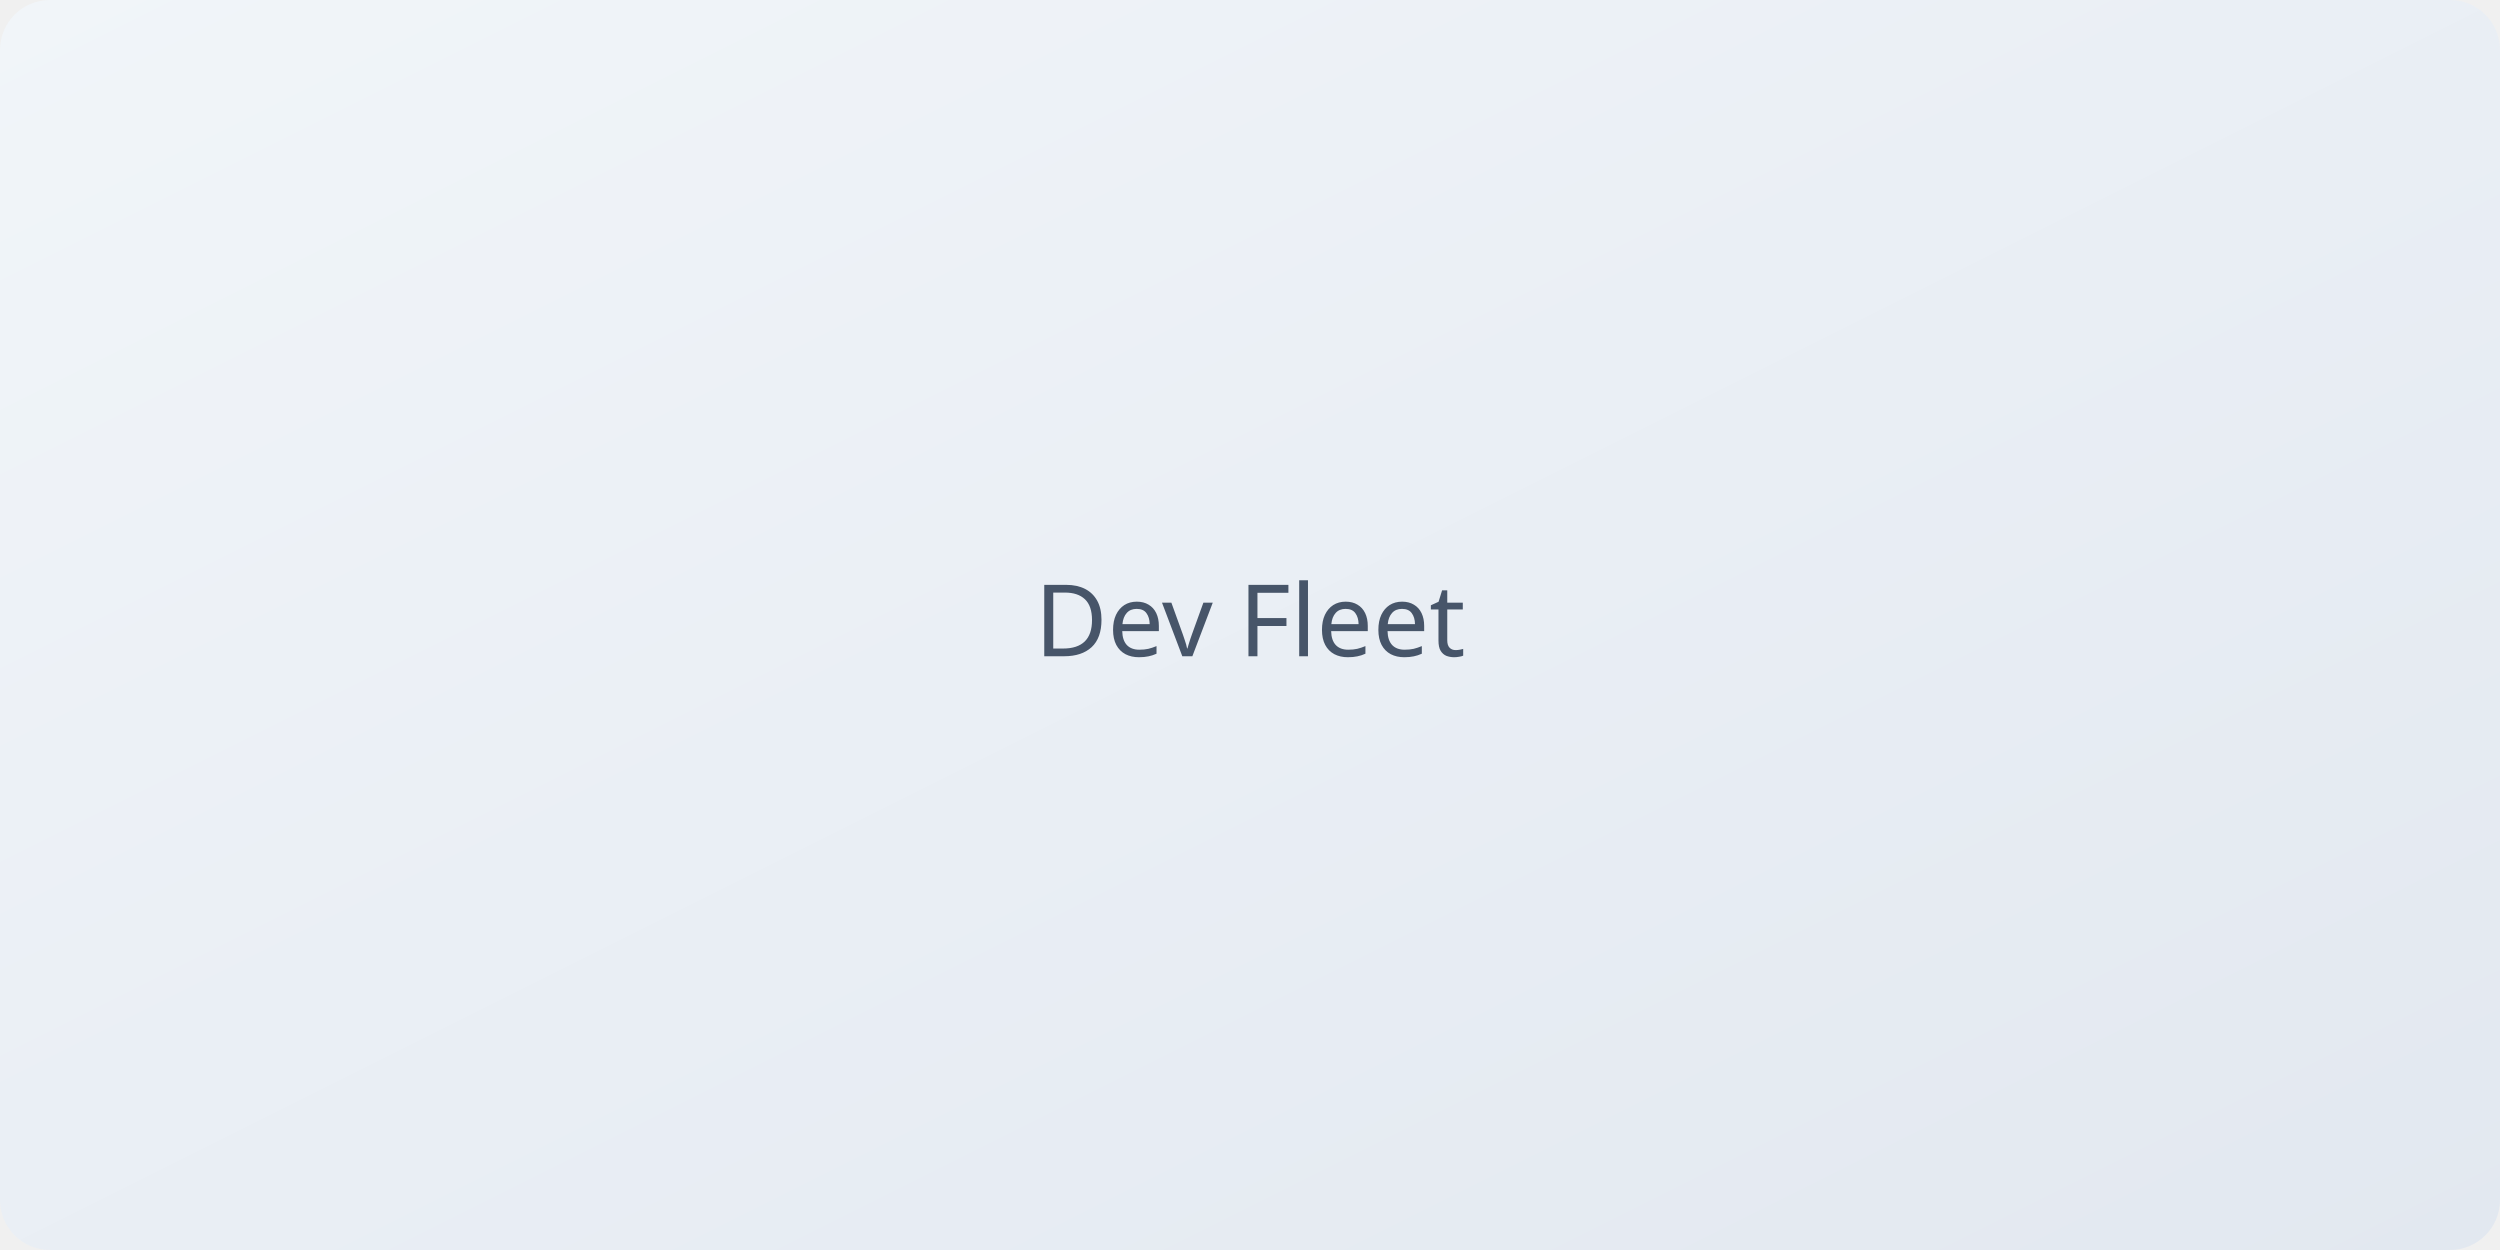
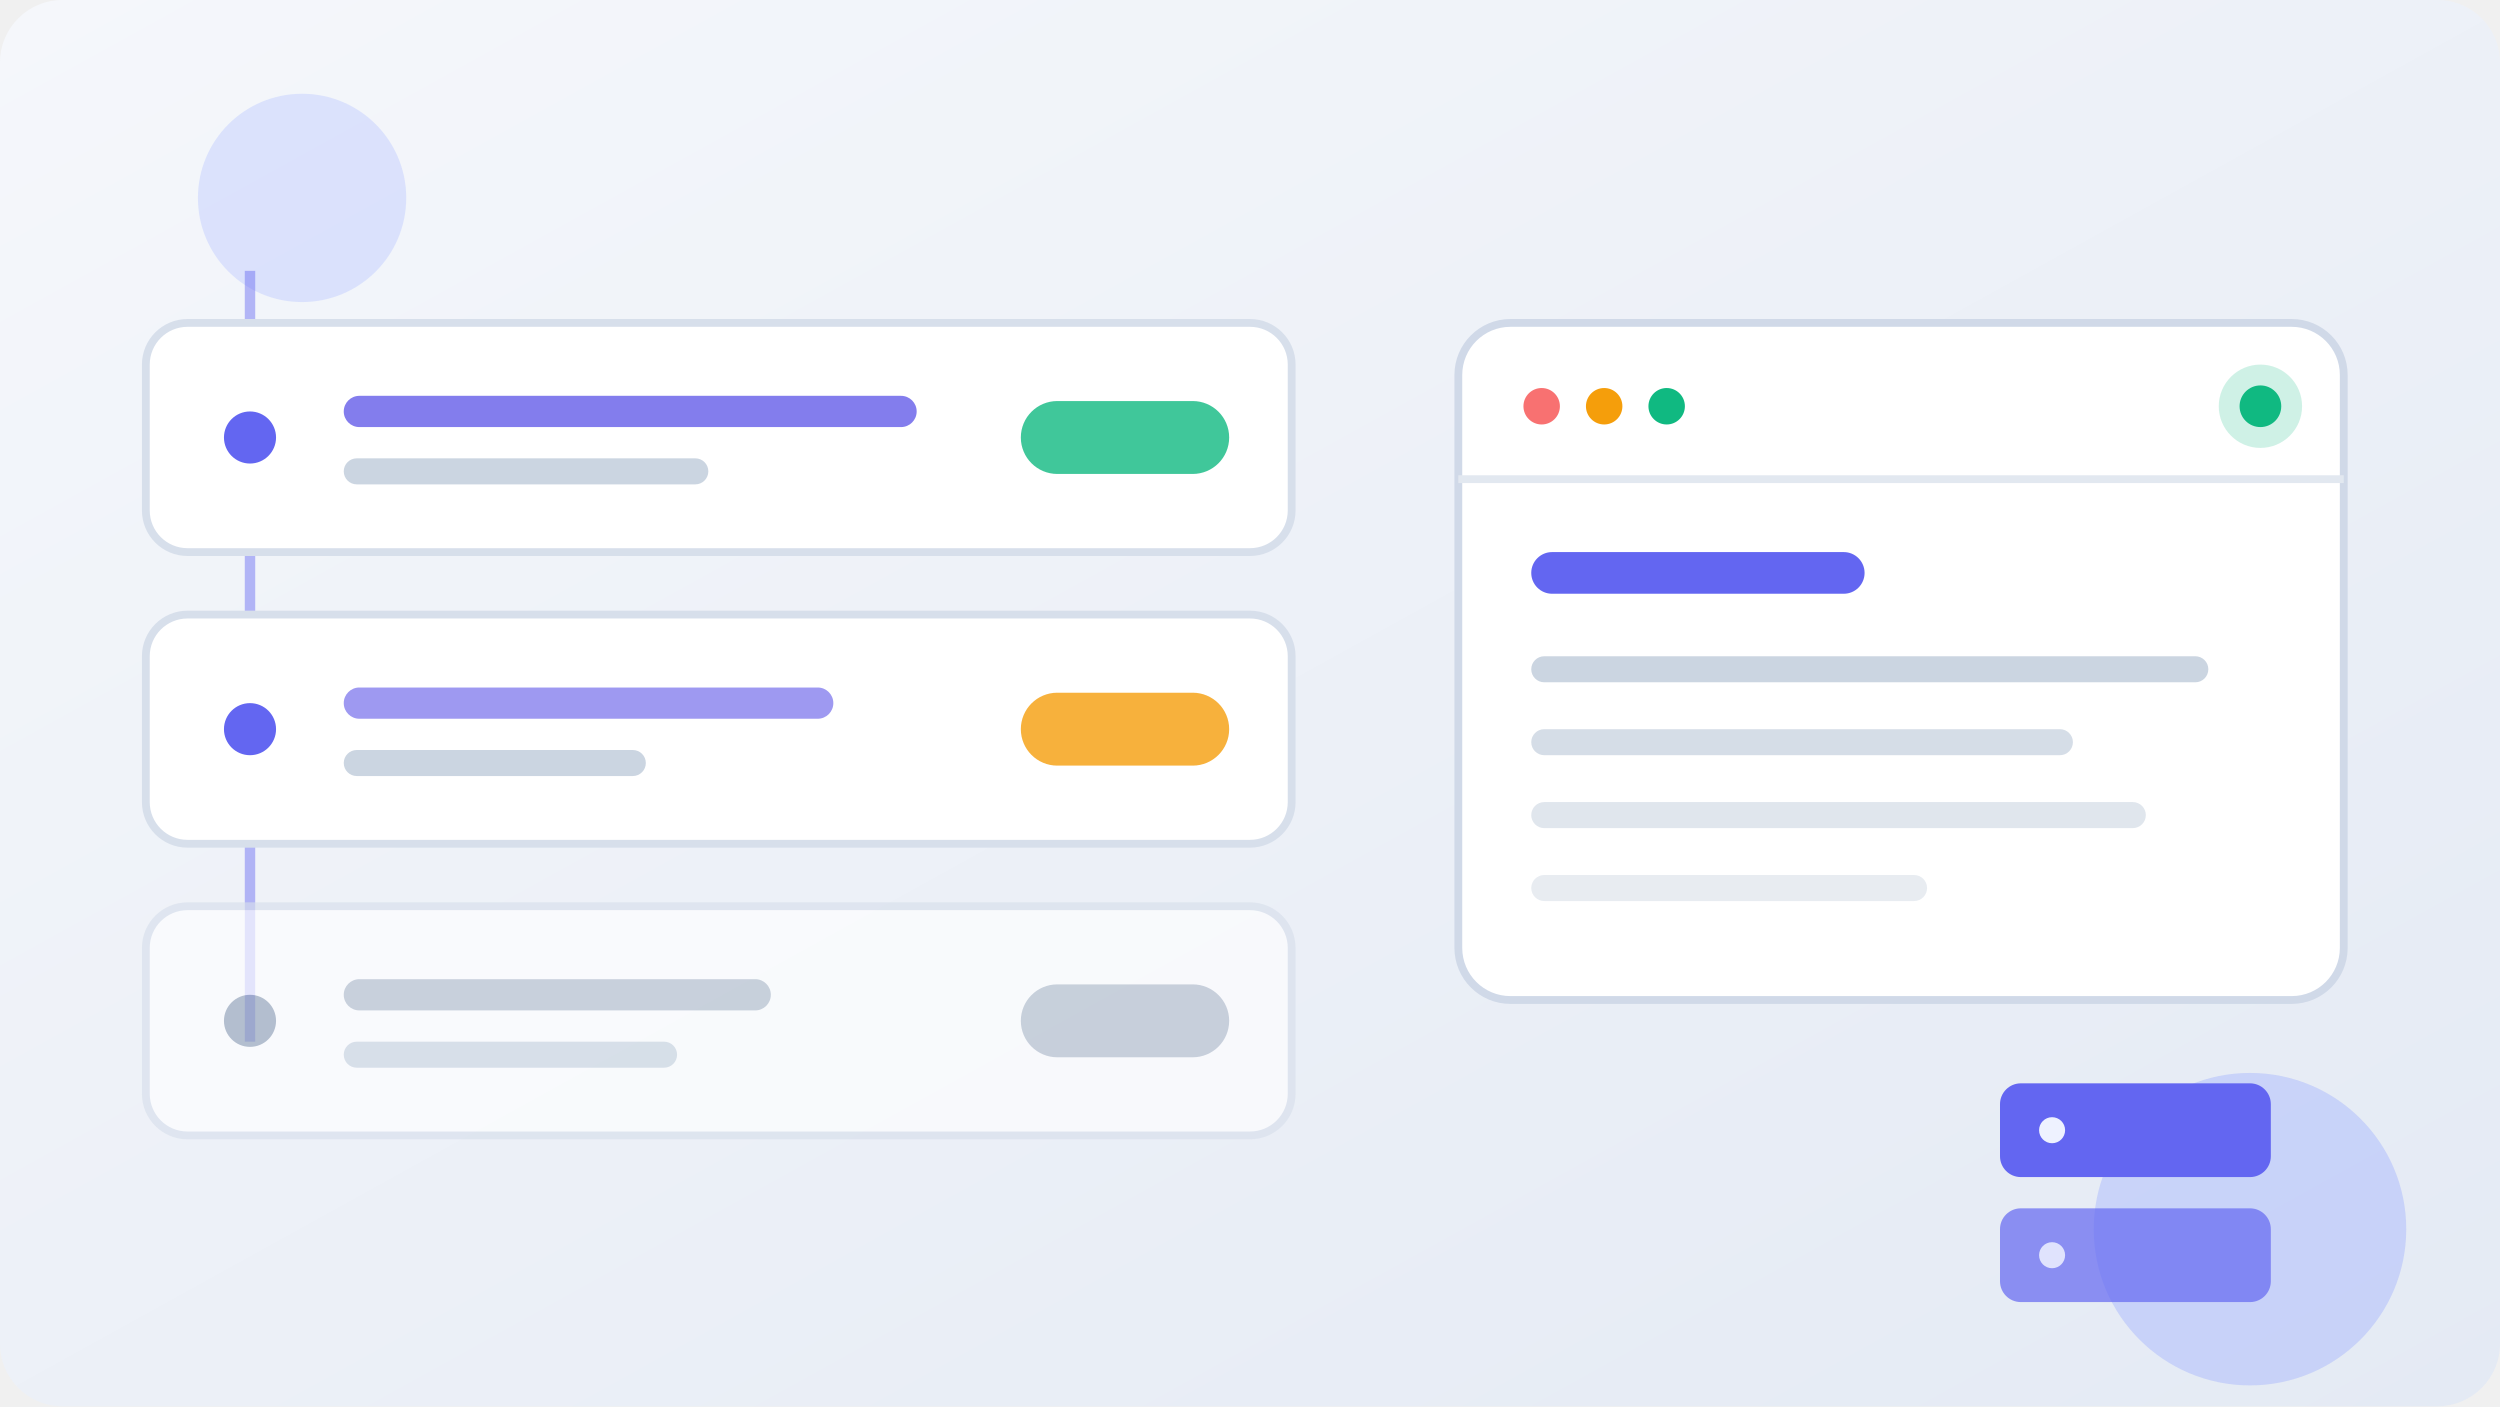
- <svg xmlns="http://www.w3.org/2000/svg" width="400" height="200" viewBox="0 0 400 200">
+ <svg xmlns="http://www.w3.org/2000/svg" viewBox="0 0 480 270" width="480" height="270">
  <defs>
-     <linearGradient id="gl" x1="0%" y1="0%" x2="100%" y2="100%">
-       <stop offset="0%" stop-color="#f1f5f9" />
-       <stop offset="100%" stop-color="#e2e8f0" />
+     <linearGradient id="df-bg-l" x1="0%" y1="0%" x2="100%" y2="100%">
+       <stop offset="0%" stop-color="#f5f7fb" />
+       <stop offset="100%" stop-color="#e4eaf4" />
    </linearGradient>
  </defs>
-   <rect width="400" height="200" fill="url(#gl)" rx="8" />
-   <text x="200" y="105" text-anchor="middle" fill="#475569" font-family="system-ui" font-size="16" font-weight="500">Dev Fleet</text>
+   <rect width="480" height="270" rx="12" fill="url(#df-bg-l)" />
+   <circle cx="58" cy="38" r="20" fill="#c7d2fe" opacity="0.55" />
+   <circle cx="432" cy="236" r="30" fill="#a5b4fc" opacity="0.45" />
+   <line x1="48" y1="52" x2="48" y2="200" stroke="#6366f1" stroke-width="2" opacity="0.45" />
+   <g>
+     <rect x="28" y="62" width="220" height="44" rx="8" fill="#ffffff" stroke="#d7dfeb" stroke-width="1.5" />
+     <circle cx="48" cy="84" r="5" fill="#6366f1" />
+     <rect x="66" y="76" width="110" height="6" rx="3" fill="#4f46e5" opacity="0.7" />
+     <rect x="66" y="88" width="70" height="5" rx="2.5" fill="#cbd5e1" />
+     <rect x="196" y="77" width="40" height="14" rx="7" fill="#10b981" opacity="0.8" />
+   </g>
+   <g>
+     <rect x="28" y="118" width="220" height="44" rx="8" fill="#ffffff" stroke="#d7dfeb" stroke-width="1.5" />
+     <circle cx="48" cy="140" r="5" fill="#6366f1" />
+     <rect x="66" y="132" width="94" height="6" rx="3" fill="#4f46e5" opacity="0.55" />
+     <rect x="66" y="144" width="58" height="5" rx="2.5" fill="#cbd5e1" />
+     <rect x="196" y="133" width="40" height="14" rx="7" fill="#f59e0b" opacity="0.8" />
+   </g>
+   <g opacity="0.65">
+     <rect x="28" y="174" width="220" height="44" rx="8" fill="#ffffff" stroke="#d7dfeb" stroke-width="1.5" />
+     <circle cx="48" cy="196" r="5" fill="#94a3b8" />
+     <rect x="66" y="188" width="82" height="6" rx="3" fill="#94a3b8" opacity="0.7" />
+     <rect x="66" y="200" width="64" height="5" rx="2.5" fill="#cbd5e1" />
+     <rect x="196" y="189" width="40" height="14" rx="7" fill="#94a3b8" opacity="0.7" />
+   </g>
+   <rect x="280" y="62" width="170" height="130" rx="10" fill="#ffffff" stroke="#d0d9e8" stroke-width="1.5" />
+   <circle cx="296" cy="78" r="3.5" fill="#f87171" />
+   <circle cx="308" cy="78" r="3.5" fill="#f59e0b" />
+   <circle cx="320" cy="78" r="3.5" fill="#10b981" />
+   <circle cx="434" cy="78" r="8" fill="#10b981" opacity="0.2" />
+   <circle cx="434" cy="78" r="4" fill="#10b981" />
+   <line x1="280" y1="92" x2="450" y2="92" stroke="#e2e8f0" stroke-width="1.5" />
+   <rect x="294" y="106" width="64" height="8" rx="4" fill="#6366f1" />
+   <rect x="294" y="126" width="130" height="5" rx="2.5" fill="#cbd5e1" />
+   <rect x="294" y="140" width="104" height="5" rx="2.5" fill="#cbd5e1" opacity="0.8" />
+   <rect x="294" y="154" width="118" height="5" rx="2.5" fill="#cbd5e1" opacity="0.6" />
+   <rect x="294" y="168" width="76" height="5" rx="2.5" fill="#cbd5e1" opacity="0.45" />
+   <g transform="translate(384,208)">
+     <rect width="52" height="18" rx="4" fill="#6366f1" />
+     <circle cx="10" cy="9" r="2.5" fill="#eef2ff" />
+     <rect y="24" width="52" height="18" rx="4" fill="#6366f1" opacity="0.7" />
+     <circle cx="10" cy="33" r="2.5" fill="#eef2ff" opacity="0.85" />
+   </g>
</svg>
